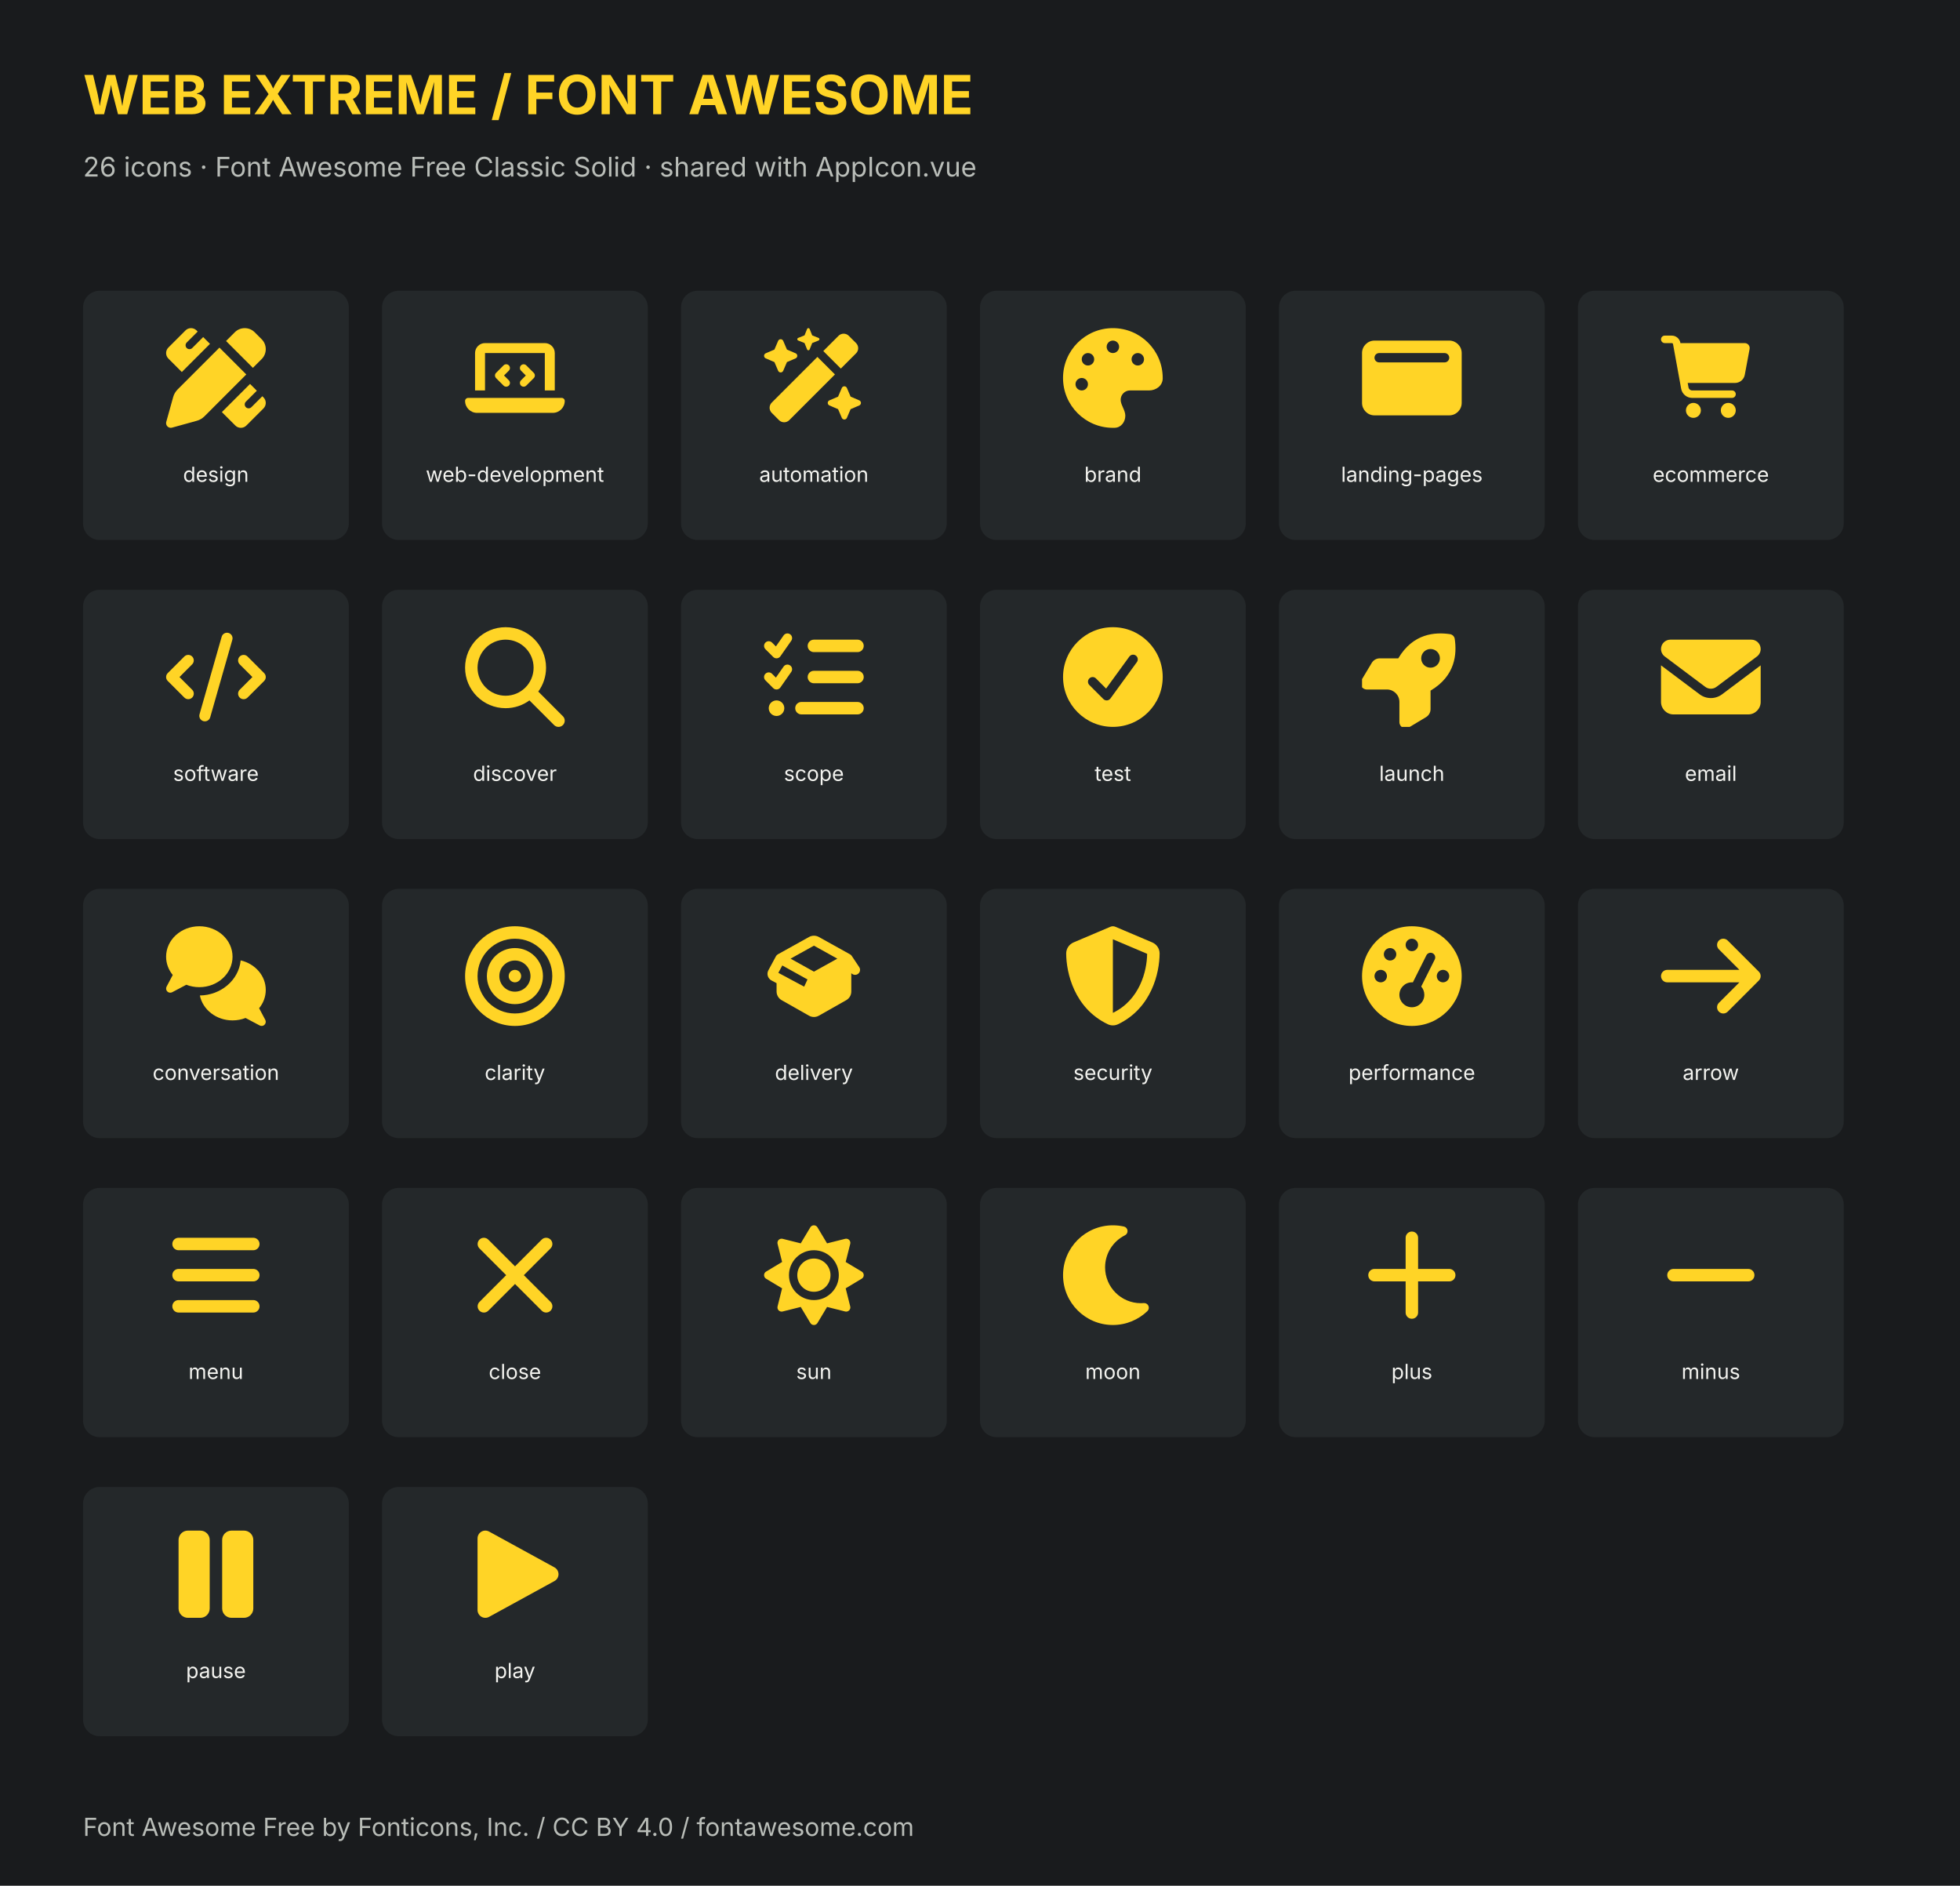
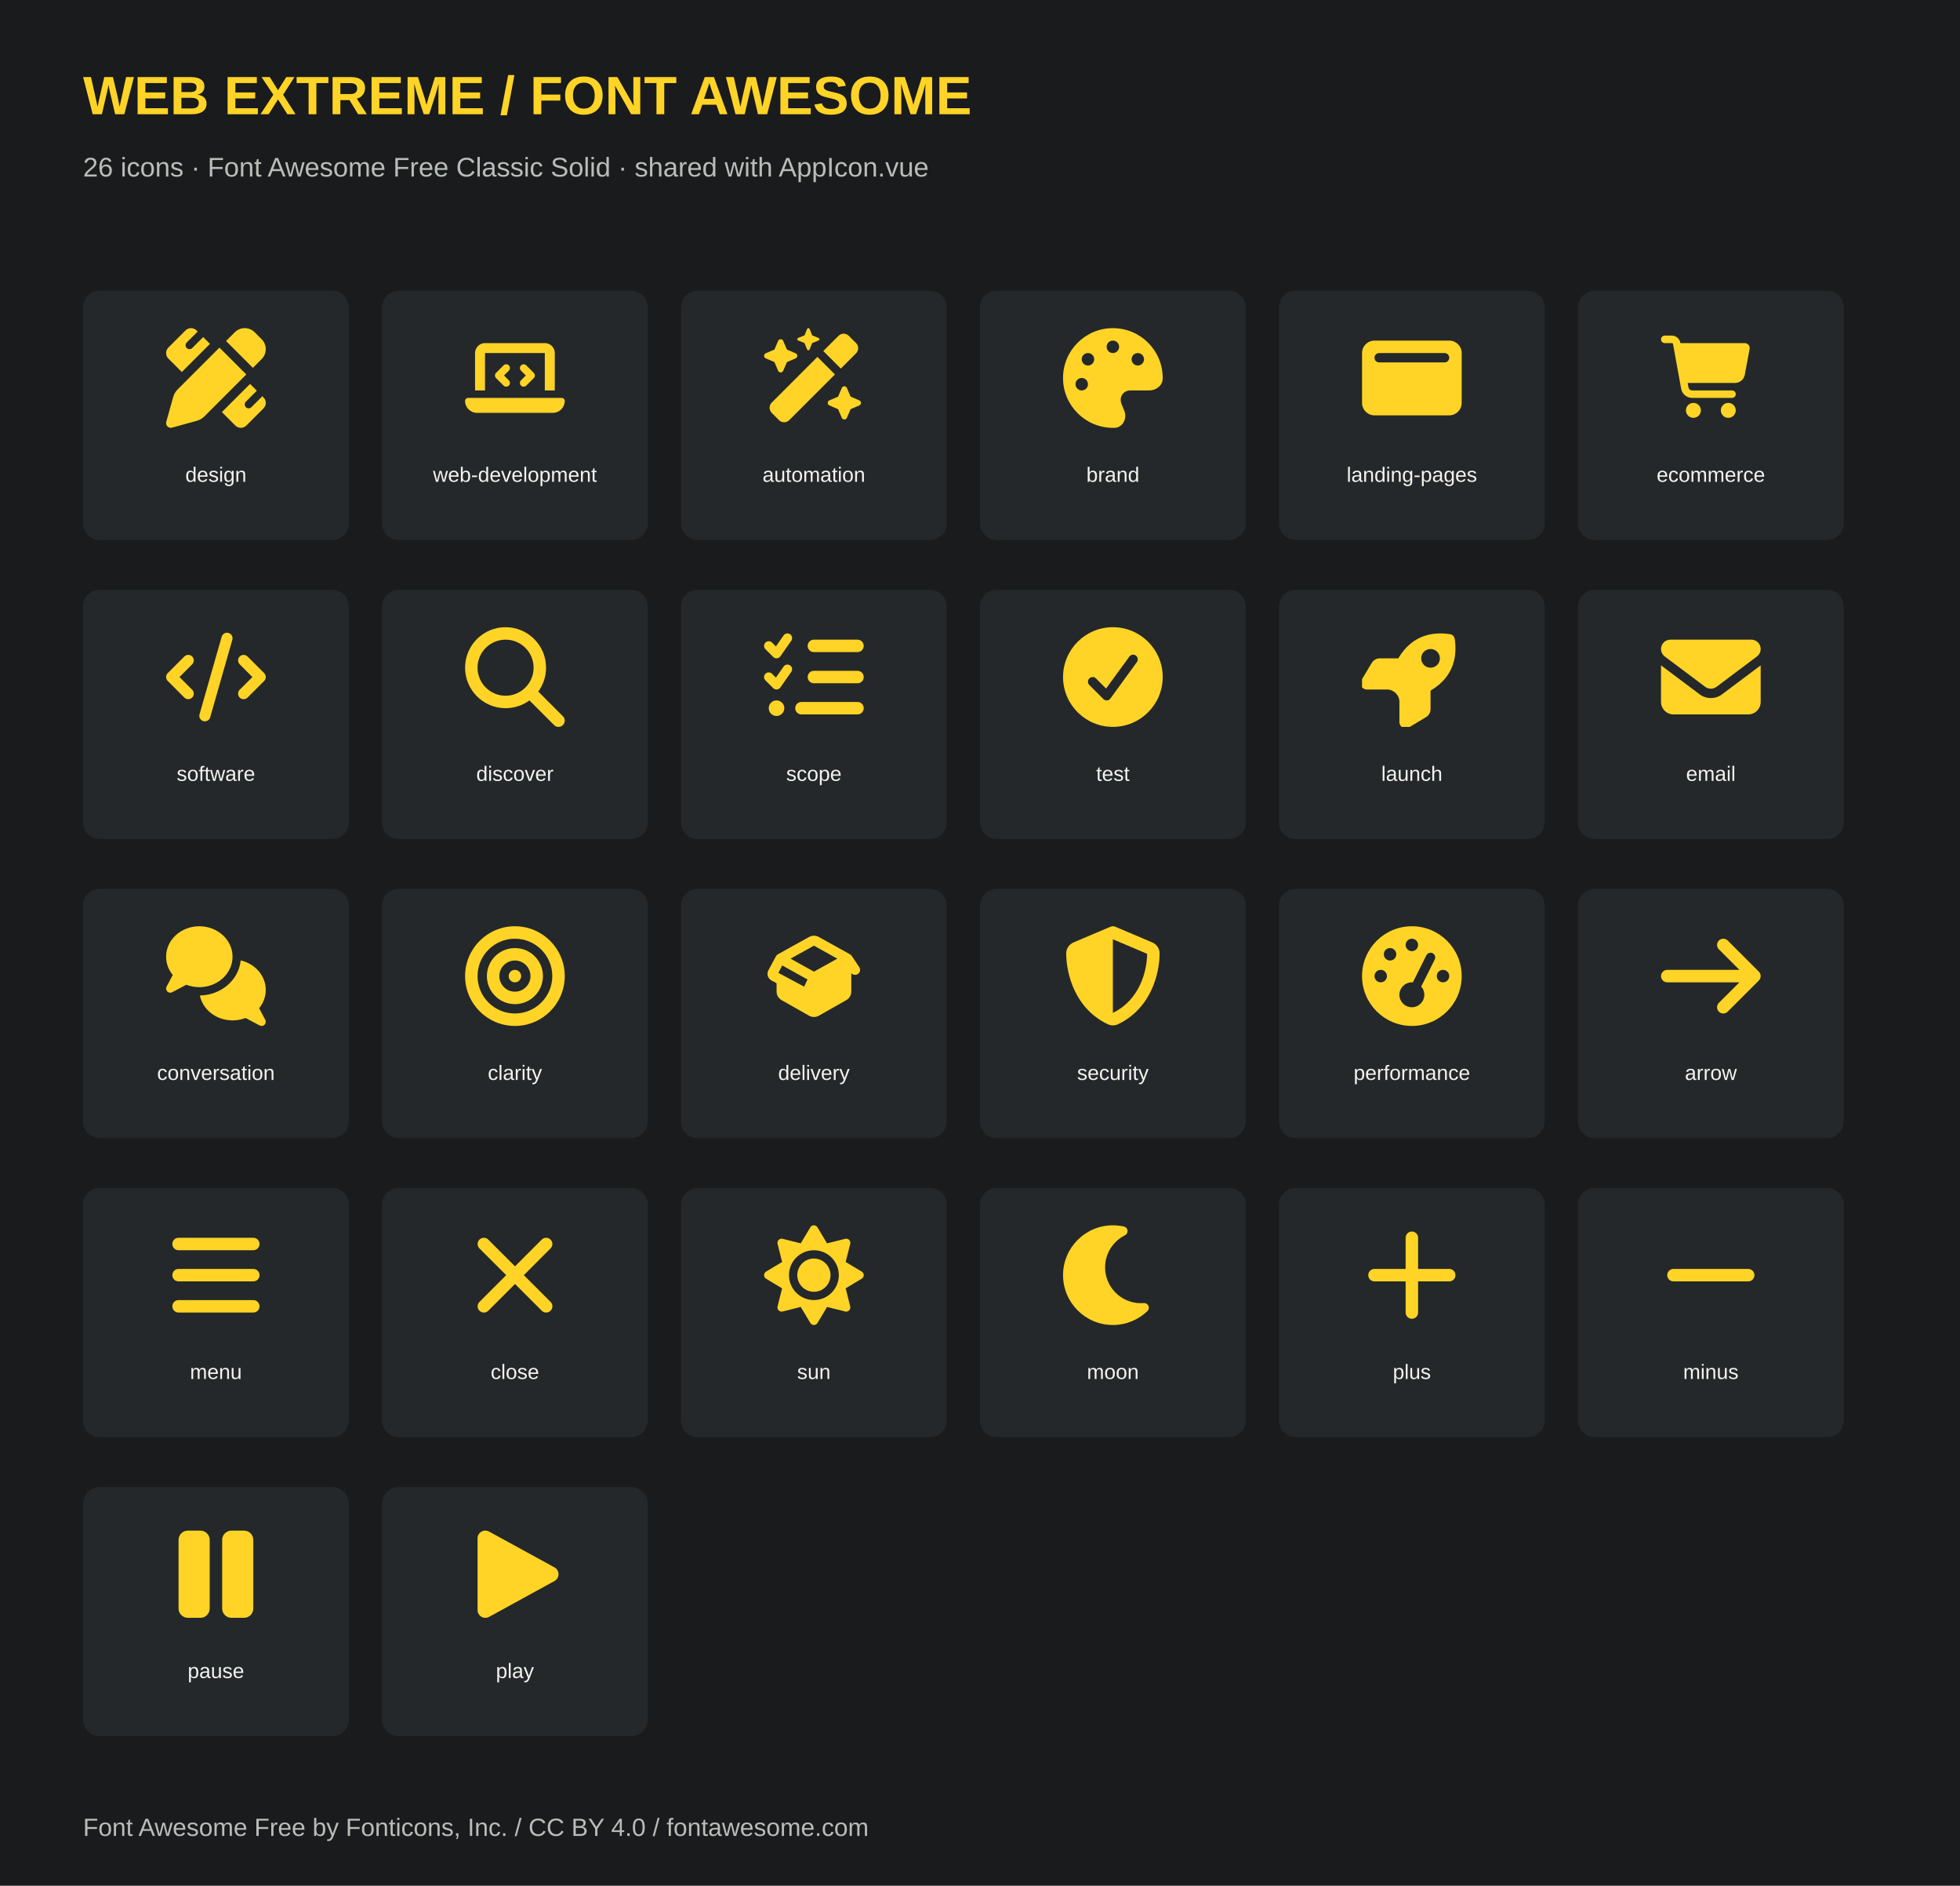
<svg xmlns="http://www.w3.org/2000/svg" width="944" height="908" viewBox="0 0 944 908">
  <rect width="944" height="908" fill="#191B1D" />
-   <text x="40" y="55" fill="#FFD426" font-family="Inter,Arial" font-size="26" font-weight="700">WEB EXTREME / FONT AWESOME</text>
-   <text x="40" y="85" fill="#B9BDB8" font-family="Inter,Arial" font-size="13">26 icons · Font Awesome Free Classic Solid · shared with AppIcon.vue</text>
+   <text x="40" y="55" fill="#FFD426" font-family="Commissioner,Arial" font-size="26" font-weight="700">WEB EXTREME / FONT AWESOME</text>
+   <text x="40" y="85" fill="#B9BDB8" font-family="Commissioner,Arial" font-size="13">26 icons · Font Awesome Free Classic Solid · shared with AppIcon.vue</text>
  <g transform="translate(40 140)">
    <rect width="128" height="120" rx="8" fill="#24282A" />
    <svg x="40" y="18" width="48" height="48" viewBox="0 0 512 512" fill="#FFD426">
      <path d="M404 0c19.2 0 37.6 7.6 51.1 21.2l35.7 35.7C504.4 70.4 512 88.8 512 108s-7.6 37.6-21.2 51.1L445.9 204 308 66.1 352.9 21.2C366.4 7.6 384.8 0 404 0zM58.9 315.1L274.1 100 412 237.9 196.9 453.1c-10.7 10.7-24.1 18.5-38.7 22.6L30.4 511.1c-8.3 2.3-17.3 0-23.4-6.2s-8.5-15.1-6.2-23.4L36.4 353.8c4.1-14.6 11.8-27.9 22.6-38.7zM225.4 80.8L80.8 225.4 11.7 156.3c-15.6-15.6-15.6-40.9 0-56.6l88-88c15.6-15.6 40.9-15.6 56.6 0l5.9 5.9-56.3 56.3c-7.8 7.8-7.8 20.5 0 28.3s20.5 7.8 28.3 0l56.3-56.3 34.9 34.9zM431.2 286.6l34.9 34.9-56.3 56.3c-7.8 7.8-7.8 20.5 0 28.3s20.5 7.8 28.3 0l56.3-56.3 5.9 5.9c15.6 15.6 15.6 40.9 0 56.6l-88 88c-15.6 15.6-40.9 15.6-56.6 0l-69.1-69.1 144.6-144.6z" />
    </svg>
-     <text x="64" y="92" fill="#F3F3EF" text-anchor="middle" font-family="Inter,Arial" font-size="10">design</text>
+     <text x="64" y="92" fill="#F3F3EF" text-anchor="middle" font-family="Commissioner,Arial" font-size="10">design</text>
  </g>
  <g transform="translate(184 140)">
    <rect width="128" height="120" rx="8" fill="#24282A" />
    <svg x="40" y="18" width="48" height="48" viewBox="0 0 640 512" fill="#FFD426">
      <path d="M64 96c0-35.3 28.7-64 64-64l384 0c35.3 0 64 28.7 64 64l0 240-64 0 0-240-384 0 0 240-64 0 0-240zM0 403.2C0 392.6 8.6 384 19.2 384l601.6 0c10.6 0 19.2 8.6 19.2 19.2 0 42.4-34.4 76.8-76.8 76.8L76.8 480C34.4 480 0 445.6 0 403.2zM281 209l-31 31 31 31c9.4 9.4 9.4 24.6 0 33.9s-24.6 9.4-33.9 0l-48-48c-9.4-9.4-9.4-24.6 0-33.9l48-48c9.4-9.4 24.6-9.4 33.9 0s9.4 24.6 0 33.9zM393 175l48 48c9.4 9.4 9.4 24.6 0 33.9l-48 48c-9.4 9.4-24.6 9.4-33.9 0s-9.4-24.6 0-33.9l31-31-31-31c-9.4-9.4-9.4-24.6 0-33.9s24.6-9.4 33.9 0z" />
    </svg>
-     <text x="64" y="92" fill="#F3F3EF" text-anchor="middle" font-family="Inter,Arial" font-size="10">web-development</text>
+     <text x="64" y="92" fill="#F3F3EF" text-anchor="middle" font-family="Commissioner,Arial" font-size="10">web-development</text>
  </g>
  <g transform="translate(328 140)">
    <rect width="128" height="120" rx="8" fill="#24282A" />
    <svg x="40" y="18" width="48" height="48" viewBox="0 0 576 512" fill="#FFD426">
      <path d="M263.4-27L278.2 9.8 315 24.6c3 1.2 5 4.2 5 7.4s-2 6.2-5 7.4L278.2 54.2 263.4 91c-1.2 3-4.2 5-7.4 5s-6.2-2-7.4-5L233.8 54.2 197 39.4c-3-1.2-5-4.2-5-7.4s2-6.2 5-7.4L233.8 9.8 248.6-27c1.2-3 4.2-5 7.4-5s6.2 2 7.4 5zM110.7 41.7l21.5 50.1 50.1 21.5c5.9 2.5 9.7 8.3 9.7 14.7s-3.8 12.2-9.7 14.7l-50.1 21.5-21.5 50.1c-2.5 5.9-8.3 9.7-14.7 9.7s-12.2-3.8-14.7-9.7L59.8 164.2 9.7 142.7C3.8 140.2 0 134.4 0 128s3.8-12.2 9.7-14.7L59.8 91.8 81.3 41.7C83.8 35.8 89.6 32 96 32s12.2 3.8 14.7 9.7zM464 304c6.4 0 12.2 3.8 14.7 9.7l21.5 50.1 50.1 21.5c5.9 2.5 9.7 8.3 9.7 14.7s-3.8 12.2-9.7 14.7l-50.1 21.5-21.5 50.1c-2.5 5.9-8.3 9.7-14.7 9.7s-12.2-3.8-14.7-9.7l-21.5-50.1-50.1-21.5c-5.9-2.5-9.7-8.3-9.7-14.7s3.8-12.2 9.7-14.7l50.1-21.5 21.5-50.1c2.5-5.9 8.3-9.7 14.7-9.7zM460 0c11 0 21.6 4.4 29.5 12.2l42.3 42.3C539.6 62.4 544 73 544 84s-4.4 21.6-12.2 29.5l-88.2 88.2-101.3-101.3 88.2-88.2C438.4 4.4 449 0 460 0zM44.2 398.5L308.4 134.3 409.7 235.6 145.5 499.8C137.6 507.6 127 512 116 512s-21.6-4.4-29.5-12.2L44.2 457.5C36.4 449.6 32 439 32 428s4.4-21.6 12.2-29.5z" />
    </svg>
-     <text x="64" y="92" fill="#F3F3EF" text-anchor="middle" font-family="Inter,Arial" font-size="10">automation</text>
+     <text x="64" y="92" fill="#F3F3EF" text-anchor="middle" font-family="Commissioner,Arial" font-size="10">automation</text>
  </g>
  <g transform="translate(472 140)">
    <rect width="128" height="120" rx="8" fill="#24282A" />
    <svg x="40" y="18" width="48" height="48" viewBox="0 0 512 512" fill="#FFD426">
      <path d="M512 256c0 .9 0 1.8 0 2.7-.4 36.5-33.6 61.3-70.1 61.3L344 320c-26.5 0-48 21.5-48 48 0 3.4 .4 6.7 1 9.9 2.1 10.2 6.5 20 10.8 29.9 6.1 13.8 12.1 27.5 12.1 42 0 31.8-21.6 60.7-53.4 62-3.5 .1-7 .2-10.6 .2-141.4 0-256-114.6-256-256S114.6 0 256 0 512 114.6 512 256zM128 288a32 32 0 1 0 -64 0 32 32 0 1 0 64 0zm0-96a32 32 0 1 0 0-64 32 32 0 1 0 0 64zM288 96a32 32 0 1 0 -64 0 32 32 0 1 0 64 0zm96 96a32 32 0 1 0 0-64 32 32 0 1 0 0 64z" />
    </svg>
-     <text x="64" y="92" fill="#F3F3EF" text-anchor="middle" font-family="Inter,Arial" font-size="10">brand</text>
+     <text x="64" y="92" fill="#F3F3EF" text-anchor="middle" font-family="Commissioner,Arial" font-size="10">brand</text>
  </g>
  <g transform="translate(616 140)">
    <rect width="128" height="120" rx="8" fill="#24282A" />
    <svg x="40" y="18" width="48" height="48" viewBox="0 0 512 512" fill="#FFD426">
      <path d="M64 64C28.7 64 0 92.7 0 128L0 384c0 35.3 28.7 64 64 64l384 0c35.3 0 64-28.7 64-64l0-256c0-35.3-28.7-64-64-64L64 64zm24 64l336 0c13.3 0 24 10.7 24 24s-10.7 24-24 24L88 176c-13.3 0-24-10.7-24-24s10.7-24 24-24z" />
    </svg>
-     <text x="64" y="92" fill="#F3F3EF" text-anchor="middle" font-family="Inter,Arial" font-size="10">landing-pages</text>
+     <text x="64" y="92" fill="#F3F3EF" text-anchor="middle" font-family="Commissioner,Arial" font-size="10">landing-pages</text>
  </g>
  <g transform="translate(760 140)">
    <rect width="128" height="120" rx="8" fill="#24282A" />
    <svg x="40" y="18" width="48" height="48" viewBox="0 0 640 512" fill="#FFD426">
      <path d="M24-16C10.7-16 0-5.3 0 8S10.7 32 24 32l45.3 0c3.9 0 7.2 2.8 7.9 6.6l52.1 286.3c6.2 34.2 36 59.1 70.8 59.1L456 384c13.3 0 24-10.7 24-24s-10.7-24-24-24l-255.9 0c-11.6 0-21.5-8.3-23.6-19.7l-5.1-28.3 303.6 0c30.8 0 57.2-21.9 62.9-52.2L568.9 69.9C572.6 50.2 557.5 32 537.4 32l-412.7 0-.4-2c-4.8-26.6-28-46-55.1-46L24-16zM208 512a48 48 0 1 0 0-96 48 48 0 1 0 0 96zm224 0a48 48 0 1 0 0-96 48 48 0 1 0 0 96z" />
    </svg>
-     <text x="64" y="92" fill="#F3F3EF" text-anchor="middle" font-family="Inter,Arial" font-size="10">ecommerce</text>
+     <text x="64" y="92" fill="#F3F3EF" text-anchor="middle" font-family="Commissioner,Arial" font-size="10">ecommerce</text>
  </g>
  <g transform="translate(40 284)">
    <rect width="128" height="120" rx="8" fill="#24282A" />
    <svg x="40" y="18" width="48" height="48" viewBox="0 0 576 512" fill="#FFD426">
      <path d="M360.8 1.2c-17-4.9-34.7 5-39.6 22l-128 448c-4.9 17 5 34.7 22 39.6s34.7-5 39.6-22l128-448c4.9-17-5-34.7-22-39.6zm64.6 136.1c-12.5 12.5-12.5 32.8 0 45.3l73.4 73.4-73.4 73.4c-12.5 12.5-12.5 32.8 0 45.3s32.8 12.5 45.3 0l96-96c12.5-12.5 12.5-32.8 0-45.3l-96-96c-12.5-12.5-32.8-12.5-45.3 0zm-274.7 0c-12.5-12.5-32.8-12.5-45.3 0l-96 96c-12.5 12.5-12.5 32.8 0 45.3l96 96c12.5 12.5 32.8 12.5 45.3 0s12.5-32.8 0-45.3L77.3 256 150.6 182.6c12.5-12.5 12.5-32.8 0-45.3z" />
    </svg>
-     <text x="64" y="92" fill="#F3F3EF" text-anchor="middle" font-family="Inter,Arial" font-size="10">software</text>
+     <text x="64" y="92" fill="#F3F3EF" text-anchor="middle" font-family="Commissioner,Arial" font-size="10">software</text>
  </g>
  <g transform="translate(184 284)">
    <rect width="128" height="120" rx="8" fill="#24282A" />
    <svg x="40" y="18" width="48" height="48" viewBox="0 0 512 512" fill="#FFD426">
      <path d="M416 208c0 45.9-14.9 88.3-40 122.7L502.6 457.4c12.5 12.5 12.5 32.8 0 45.3s-32.8 12.5-45.3 0L330.7 376C296.3 401.1 253.9 416 208 416 93.1 416 0 322.9 0 208S93.1 0 208 0 416 93.1 416 208zM208 352a144 144 0 1 0 0-288 144 144 0 1 0 0 288z" />
    </svg>
-     <text x="64" y="92" fill="#F3F3EF" text-anchor="middle" font-family="Inter,Arial" font-size="10">discover</text>
+     <text x="64" y="92" fill="#F3F3EF" text-anchor="middle" font-family="Commissioner,Arial" font-size="10">discover</text>
  </g>
  <g transform="translate(328 284)">
    <rect width="128" height="120" rx="8" fill="#24282A" />
    <svg x="40" y="18" width="48" height="48" viewBox="0 0 512 512" fill="#FFD426">
      <path d="M133.8 36.3c10.9 7.6 13.5 22.6 5.9 33.4l-56 80c-4.1 5.8-10.5 9.5-17.6 10.1S52 158 47 153L7 113C-2.3 103.6-2.3 88.4 7 79S31.6 69.7 41 79l19.8 19.8 39.6-56.6c7.6-10.9 22.6-13.5 33.4-5.9zm0 160c10.9 7.6 13.5 22.6 5.9 33.4l-56 80c-4.1 5.8-10.5 9.5-17.6 10.1S52 318 47 313L7 273c-9.4-9.4-9.4-24.6 0-33.9s24.6-9.4 33.9 0l19.8 19.8 39.6-56.6c7.6-10.9 22.6-13.5 33.4-5.9zM224 96c0-17.7 14.3-32 32-32l224 0c17.7 0 32 14.3 32 32s-14.3 32-32 32l-224 0c-17.7 0-32-14.3-32-32zm0 160c0-17.7 14.3-32 32-32l224 0c17.7 0 32 14.3 32 32s-14.3 32-32 32l-224 0c-17.7 0-32-14.3-32-32zM160 416c0-17.7 14.3-32 32-32l288 0c17.7 0 32 14.3 32 32s-14.3 32-32 32l-288 0c-17.7 0-32-14.3-32-32zM64 376a40 40 0 1 1 0 80 40 40 0 1 1 0-80z" />
    </svg>
-     <text x="64" y="92" fill="#F3F3EF" text-anchor="middle" font-family="Inter,Arial" font-size="10">scope</text>
+     <text x="64" y="92" fill="#F3F3EF" text-anchor="middle" font-family="Commissioner,Arial" font-size="10">scope</text>
  </g>
  <g transform="translate(472 284)">
    <rect width="128" height="120" rx="8" fill="#24282A" />
    <svg x="40" y="18" width="48" height="48" viewBox="0 0 512 512" fill="#FFD426">
      <path d="M256 512a256 256 0 1 1 0-512 256 256 0 1 1 0 512zM374 145.7c-10.7-7.8-25.7-5.4-33.5 5.3L221.1 315.2 169 263.1c-9.4-9.4-24.6-9.4-33.9 0s-9.4 24.6 0 33.9l72 72c5 5 11.8 7.5 18.8 7s13.4-4.1 17.5-9.8L379.3 179.2c7.8-10.7 5.4-25.7-5.3-33.5z" />
    </svg>
-     <text x="64" y="92" fill="#F3F3EF" text-anchor="middle" font-family="Inter,Arial" font-size="10">test</text>
+     <text x="64" y="92" fill="#F3F3EF" text-anchor="middle" font-family="Commissioner,Arial" font-size="10">test</text>
  </g>
  <g transform="translate(616 284)">
    <rect width="128" height="120" rx="8" fill="#24282A" />
    <svg x="40" y="18" width="48" height="48" viewBox="0 0 512 512" fill="#FFD426">
      <path d="M128 320L24.5 320c-24.9 0-40.2-27.1-27.4-48.5L50 183.3C58.7 168.8 74.3 160 91.2 160l95 0c76.1-128.9 189.6-135.4 265.5-124.3 12.8 1.9 22.8 11.9 24.6 24.6 11.1 75.9 4.6 189.4-124.3 265.5l0 95c0 16.9-8.8 32.5-23.3 41.2l-88.2 52.9c-21.3 12.8-48.5-2.6-48.5-27.4L192 384c0-35.3-28.7-64-64-64l-.1 0zM400 160a48 48 0 1 0 -96 0 48 48 0 1 0 96 0z" />
    </svg>
-     <text x="64" y="92" fill="#F3F3EF" text-anchor="middle" font-family="Inter,Arial" font-size="10">launch</text>
+     <text x="64" y="92" fill="#F3F3EF" text-anchor="middle" font-family="Commissioner,Arial" font-size="10">launch</text>
  </g>
  <g transform="translate(760 284)">
    <rect width="128" height="120" rx="8" fill="#24282A" />
    <svg x="40" y="18" width="48" height="48" viewBox="0 0 512 512" fill="#FFD426">
      <path d="M48 64c-26.5 0-48 21.5-48 48 0 15.1 7.1 29.3 19.2 38.4l208 156c17.1 12.8 40.5 12.8 57.6 0l208-156c12.1-9.1 19.2-23.3 19.2-38.4 0-26.5-21.5-48-48-48L48 64zM0 196L0 384c0 35.3 28.7 64 64 64l384 0c35.3 0 64-28.7 64-64l0-188-198.4 148.8c-34.1 25.6-81.1 25.6-115.2 0L0 196z" />
    </svg>
-     <text x="64" y="92" fill="#F3F3EF" text-anchor="middle" font-family="Inter,Arial" font-size="10">email</text>
+     <text x="64" y="92" fill="#F3F3EF" text-anchor="middle" font-family="Commissioner,Arial" font-size="10">email</text>
  </g>
  <g transform="translate(40 428)">
    <rect width="128" height="120" rx="8" fill="#24282A" />
    <svg x="40" y="18" width="48" height="48" viewBox="0 0 576 512" fill="#FFD426">
      <path d="M384 144c0 97.2-86 176-192 176-26.7 0-52.1-5-75.2-14L35.2 349.2c-9.3 4.9-20.7 3.2-28.2-4.2s-9.2-18.9-4.2-28.2l35.6-67.2C14.3 220.2 0 183.6 0 144 0 46.8 86-32 192-32S384 46.8 384 144zm0 368c-94.1 0-172.4-62.1-188.8-144 120-1.5 224.3-86.9 235.8-202.7 83.3 19.2 145 88.3 145 170.7 0 39.6-14.3 76.2-38.4 105.6l35.6 67.2c4.9 9.3 3.2 20.7-4.2 28.2s-18.9 9.2-28.2 4.2L459.2 498c-23.1 9-48.5 14-75.2 14z" />
    </svg>
-     <text x="64" y="92" fill="#F3F3EF" text-anchor="middle" font-family="Inter,Arial" font-size="10">conversation</text>
+     <text x="64" y="92" fill="#F3F3EF" text-anchor="middle" font-family="Commissioner,Arial" font-size="10">conversation</text>
  </g>
  <g transform="translate(184 428)">
    <rect width="128" height="120" rx="8" fill="#24282A" />
    <svg x="40" y="18" width="48" height="48" viewBox="0 0 512 512" fill="#FFD426">
      <path d="M448 256a192 192 0 1 0 -384 0 192 192 0 1 0 384 0zM0 256a256 256 0 1 1 512 0 256 256 0 1 1 -512 0zm256 80a80 80 0 1 0 0-160 80 80 0 1 0 0 160zm0-224a144 144 0 1 1 0 288 144 144 0 1 1 0-288zM224 256a32 32 0 1 1 64 0 32 32 0 1 1 -64 0z" />
    </svg>
-     <text x="64" y="92" fill="#F3F3EF" text-anchor="middle" font-family="Inter,Arial" font-size="10">clarity</text>
+     <text x="64" y="92" fill="#F3F3EF" text-anchor="middle" font-family="Commissioner,Arial" font-size="10">clarity</text>
  </g>
  <g transform="translate(328 428)">
    <rect width="128" height="120" rx="8" fill="#24282A" />
    <svg x="40" y="18" width="48" height="48" viewBox="0 0 640 512" fill="#FFD426">
      <path d="M560.3 237.2c10.4 11.8 28.3 14.4 41.8 5.5 14.7-9.8 18.7-29.7 8.9-44.4l-48-72c-2.8-4.2-6.6-7.7-11.1-10.2L351.4 4.7c-19.3-10.7-42.8-10.7-62.2 0L88.8 116c-5.4 3-9.7 7.4-12.6 12.8L27.7 218.7c-12.6 23.4-3.8 52.5 19.6 65.1l33 17.7 0 53.3c0 23 12.4 44.3 32.4 55.7l176 99.7c19.6 11.1 43.5 11.1 63.1 0l176-99.7c20.1-11.4 32.4-32.6 32.4-55.7l0-117.5zm-240-9.8L170.2 144 320.3 60.6 470.4 144 320.3 227.4zm-41.5 50.2l-21.3 46.2-165.8-88.8 25.4-47.2 161.7 89.8z" />
    </svg>
-     <text x="64" y="92" fill="#F3F3EF" text-anchor="middle" font-family="Inter,Arial" font-size="10">delivery</text>
+     <text x="64" y="92" fill="#F3F3EF" text-anchor="middle" font-family="Commissioner,Arial" font-size="10">delivery</text>
  </g>
  <g transform="translate(472 428)">
    <rect width="128" height="120" rx="8" fill="#24282A" />
    <svg x="40" y="18" width="48" height="48" viewBox="0 0 512 512" fill="#FFD426">
      <path d="M256 0c4.6 0 9.2 1 13.4 2.9L457.8 82.8c22 9.3 38.4 31 38.3 57.2-.5 99.2-41.3 280.7-213.6 363.2-16.7 8-36.1 8-52.8 0-172.4-82.5-213.1-264-213.6-363.2-.1-26.2 16.3-47.9 38.3-57.2L242.7 2.9C246.9 1 251.4 0 256 0zm0 66.8l0 378.1c138-66.8 175.1-214.8 176-303.4l-176-74.6 0 0z" />
    </svg>
-     <text x="64" y="92" fill="#F3F3EF" text-anchor="middle" font-family="Inter,Arial" font-size="10">security</text>
+     <text x="64" y="92" fill="#F3F3EF" text-anchor="middle" font-family="Commissioner,Arial" font-size="10">security</text>
  </g>
  <g transform="translate(616 428)">
    <rect width="128" height="120" rx="8" fill="#24282A" />
    <svg x="40" y="18" width="48" height="48" viewBox="0 0 512 512" fill="#FFD426">
      <path d="M0 256a256 256 0 1 1 512 0 256 256 0 1 1 -512 0zM288 96a32 32 0 1 0 -64 0 32 32 0 1 0 64 0zM256 416c35.3 0 64-28.7 64-64 0-16.2-6-31.1-16-42.3l69.5-138.9c5.9-11.9 1.1-26.3-10.7-32.2s-26.3-1.1-32.2 10.7L261.1 288.2c-1.7-.1-3.4-.2-5.1-.2-35.3 0-64 28.7-64 64s28.7 64 64 64zM176 144a32 32 0 1 0 -64 0 32 32 0 1 0 64 0zM96 288a32 32 0 1 0 0-64 32 32 0 1 0 0 64zm352-32a32 32 0 1 0 -64 0 32 32 0 1 0 64 0z" />
    </svg>
-     <text x="64" y="92" fill="#F3F3EF" text-anchor="middle" font-family="Inter,Arial" font-size="10">performance</text>
+     <text x="64" y="92" fill="#F3F3EF" text-anchor="middle" font-family="Commissioner,Arial" font-size="10">performance</text>
  </g>
  <g transform="translate(760 428)">
    <rect width="128" height="120" rx="8" fill="#24282A" />
    <svg x="40" y="18" width="48" height="48" viewBox="0 0 512 512" fill="#FFD426">
      <path d="M502.6 278.6c12.5-12.5 12.5-32.8 0-45.3l-160-160c-12.5-12.5-32.8-12.5-45.3 0s-12.5 32.8 0 45.3L402.7 224 32 224c-17.7 0-32 14.3-32 32s14.3 32 32 32l370.7 0-105.4 105.4c-12.5 12.5-12.5 32.8 0 45.3s32.8 12.5 45.3 0l160-160z" />
    </svg>
-     <text x="64" y="92" fill="#F3F3EF" text-anchor="middle" font-family="Inter,Arial" font-size="10">arrow</text>
+     <text x="64" y="92" fill="#F3F3EF" text-anchor="middle" font-family="Commissioner,Arial" font-size="10">arrow</text>
  </g>
  <g transform="translate(40 572)">
    <rect width="128" height="120" rx="8" fill="#24282A" />
    <svg x="40" y="18" width="48" height="48" viewBox="0 0 448 512" fill="#FFD426">
      <path d="M0 96C0 78.3 14.3 64 32 64l384 0c17.7 0 32 14.3 32 32s-14.3 32-32 32L32 128C14.3 128 0 113.7 0 96zM0 256c0-17.7 14.3-32 32-32l384 0c17.7 0 32 14.3 32 32s-14.3 32-32 32L32 288c-17.7 0-32-14.3-32-32zM448 416c0 17.7-14.3 32-32 32L32 448c-17.7 0-32-14.3-32-32s14.3-32 32-32l384 0c17.7 0 32 14.3 32 32z" />
    </svg>
-     <text x="64" y="92" fill="#F3F3EF" text-anchor="middle" font-family="Inter,Arial" font-size="10">menu</text>
+     <text x="64" y="92" fill="#F3F3EF" text-anchor="middle" font-family="Commissioner,Arial" font-size="10">menu</text>
  </g>
  <g transform="translate(184 572)">
    <rect width="128" height="120" rx="8" fill="#24282A" />
    <svg x="40" y="18" width="48" height="48" viewBox="0 0 384 512" fill="#FFD426">
      <path d="M55.1 73.4c-12.5-12.5-32.8-12.5-45.3 0s-12.5 32.8 0 45.3L147.2 256 9.9 393.4c-12.5 12.5-12.5 32.8 0 45.3s32.8 12.5 45.3 0L192.5 301.3 329.9 438.6c12.5 12.5 32.8 12.5 45.3 0s12.5-32.8 0-45.3L237.8 256 375.1 118.6c12.5-12.5 12.5-32.8 0-45.3s-32.8-12.5-45.3 0L192.5 210.7 55.1 73.4z" />
    </svg>
-     <text x="64" y="92" fill="#F3F3EF" text-anchor="middle" font-family="Inter,Arial" font-size="10">close</text>
+     <text x="64" y="92" fill="#F3F3EF" text-anchor="middle" font-family="Commissioner,Arial" font-size="10">close</text>
  </g>
  <g transform="translate(328 572)">
    <rect width="128" height="120" rx="8" fill="#24282A" />
    <svg x="40" y="18" width="48" height="48" viewBox="0 0 576 512" fill="#FFD426">
      <path d="M288-32c8.4 0 16.3 4.4 20.6 11.7L364.1 72.3 468.9 46c8.2-2 16.9 .4 22.8 6.3S500 67 498 75.1l-26.3 104.7 92.7 55.5c7.2 4.3 11.7 12.2 11.7 20.6s-4.4 16.3-11.7 20.6L471.7 332.1 498 436.8c2 8.2-.4 16.9-6.3 22.8S477 468 468.9 466l-104.7-26.3-55.5 92.7c-4.3 7.2-12.2 11.7-20.6 11.7s-16.3-4.4-20.6-11.7L211.9 439.7 107.2 466c-8.2 2-16.8-.4-22.8-6.3S76 445 78 436.8l26.2-104.7-92.6-55.5C4.4 272.2 0 264.4 0 256s4.4-16.3 11.7-20.6L104.3 179.9 78 75.1c-2-8.2 .3-16.8 6.3-22.8S99 44 107.2 46l104.7 26.2 55.5-92.6 1.8-2.6c4.5-5.7 11.4-9.1 18.8-9.1zm0 144a144 144 0 1 0 0 288 144 144 0 1 0 0-288zm0 240a96 96 0 1 1 0-192 96 96 0 1 1 0 192z" />
    </svg>
-     <text x="64" y="92" fill="#F3F3EF" text-anchor="middle" font-family="Inter,Arial" font-size="10">sun</text>
+     <text x="64" y="92" fill="#F3F3EF" text-anchor="middle" font-family="Commissioner,Arial" font-size="10">sun</text>
  </g>
  <g transform="translate(472 572)">
    <rect width="128" height="120" rx="8" fill="#24282A" />
    <svg x="40" y="18" width="48" height="48" viewBox="0 0 512 512" fill="#FFD426">
      <path d="M256 0C114.6 0 0 114.6 0 256S114.6 512 256 512c68.8 0 131.3-27.2 177.3-71.4 7.3-7 9.4-17.9 5.3-27.1s-13.7-14.9-23.8-14.1c-4.9 .4-9.8 .6-14.8 .6-101.6 0-184-82.4-184-184 0-72.1 41.5-134.6 102.1-164.8 9.1-4.5 14.3-14.3 13.1-24.4S322.6 8.5 312.7 6.3C294.4 2.2 275.4 0 256 0z" />
    </svg>
-     <text x="64" y="92" fill="#F3F3EF" text-anchor="middle" font-family="Inter,Arial" font-size="10">moon</text>
+     <text x="64" y="92" fill="#F3F3EF" text-anchor="middle" font-family="Commissioner,Arial" font-size="10">moon</text>
  </g>
  <g transform="translate(616 572)">
    <rect width="128" height="120" rx="8" fill="#24282A" />
    <svg x="40" y="18" width="48" height="48" viewBox="0 0 448 512" fill="#FFD426">
      <path d="M256 64c0-17.7-14.3-32-32-32s-32 14.3-32 32l0 160-160 0c-17.7 0-32 14.3-32 32s14.3 32 32 32l160 0 0 160c0 17.7 14.3 32 32 32s32-14.3 32-32l0-160 160 0c17.7 0 32-14.3 32-32s-14.3-32-32-32l-160 0 0-160z" />
    </svg>
-     <text x="64" y="92" fill="#F3F3EF" text-anchor="middle" font-family="Inter,Arial" font-size="10">plus</text>
+     <text x="64" y="92" fill="#F3F3EF" text-anchor="middle" font-family="Commissioner,Arial" font-size="10">plus</text>
  </g>
  <g transform="translate(760 572)">
    <rect width="128" height="120" rx="8" fill="#24282A" />
    <svg x="40" y="18" width="48" height="48" viewBox="0 0 448 512" fill="#FFD426">
      <path d="M0 256c0-17.7 14.3-32 32-32l384 0c17.7 0 32 14.3 32 32s-14.3 32-32 32L32 288c-17.7 0-32-14.3-32-32z" />
    </svg>
-     <text x="64" y="92" fill="#F3F3EF" text-anchor="middle" font-family="Inter,Arial" font-size="10">minus</text>
+     <text x="64" y="92" fill="#F3F3EF" text-anchor="middle" font-family="Commissioner,Arial" font-size="10">minus</text>
  </g>
  <g transform="translate(40 716)">
    <rect width="128" height="120" rx="8" fill="#24282A" />
    <svg x="40" y="18" width="48" height="48" viewBox="0 0 384 512" fill="#FFD426">
      <path d="M48 32C21.5 32 0 53.5 0 80L0 432c0 26.5 21.5 48 48 48l64 0c26.5 0 48-21.5 48-48l0-352c0-26.5-21.5-48-48-48L48 32zm224 0c-26.5 0-48 21.5-48 48l0 352c0 26.5 21.5 48 48 48l64 0c26.5 0 48-21.5 48-48l0-352c0-26.5-21.5-48-48-48l-64 0z" />
    </svg>
-     <text x="64" y="92" fill="#F3F3EF" text-anchor="middle" font-family="Inter,Arial" font-size="10">pause</text>
+     <text x="64" y="92" fill="#F3F3EF" text-anchor="middle" font-family="Commissioner,Arial" font-size="10">pause</text>
  </g>
  <g transform="translate(184 716)">
    <rect width="128" height="120" rx="8" fill="#24282A" />
    <svg x="40" y="18" width="48" height="48" viewBox="0 0 448 512" fill="#FFD426">
      <path d="M91.2 36.9c-12.4-6.8-27.4-6.5-39.6 .7S32 57.9 32 72l0 368c0 14.1 7.5 27.2 19.6 34.4s27.2 7.5 39.6 .7l336-184c12.8-7 20.8-20.5 20.8-35.1s-8-28.1-20.8-35.1l-336-184z" />
    </svg>
-     <text x="64" y="92" fill="#F3F3EF" text-anchor="middle" font-family="Inter,Arial" font-size="10">play</text>
+     <text x="64" y="92" fill="#F3F3EF" text-anchor="middle" font-family="Commissioner,Arial" font-size="10">play</text>
  </g>
-   <text x="40" y="884" fill="#B9BDB8" font-family="Inter,Arial" font-size="12">Font Awesome Free by Fonticons, Inc. / CC BY 4.0 / fontawesome.com</text>
+   <text x="40" y="884" fill="#B9BDB8" font-family="Commissioner,Arial" font-size="12">Font Awesome Free by Fonticons, Inc. / CC BY 4.0 / fontawesome.com</text>
</svg>
